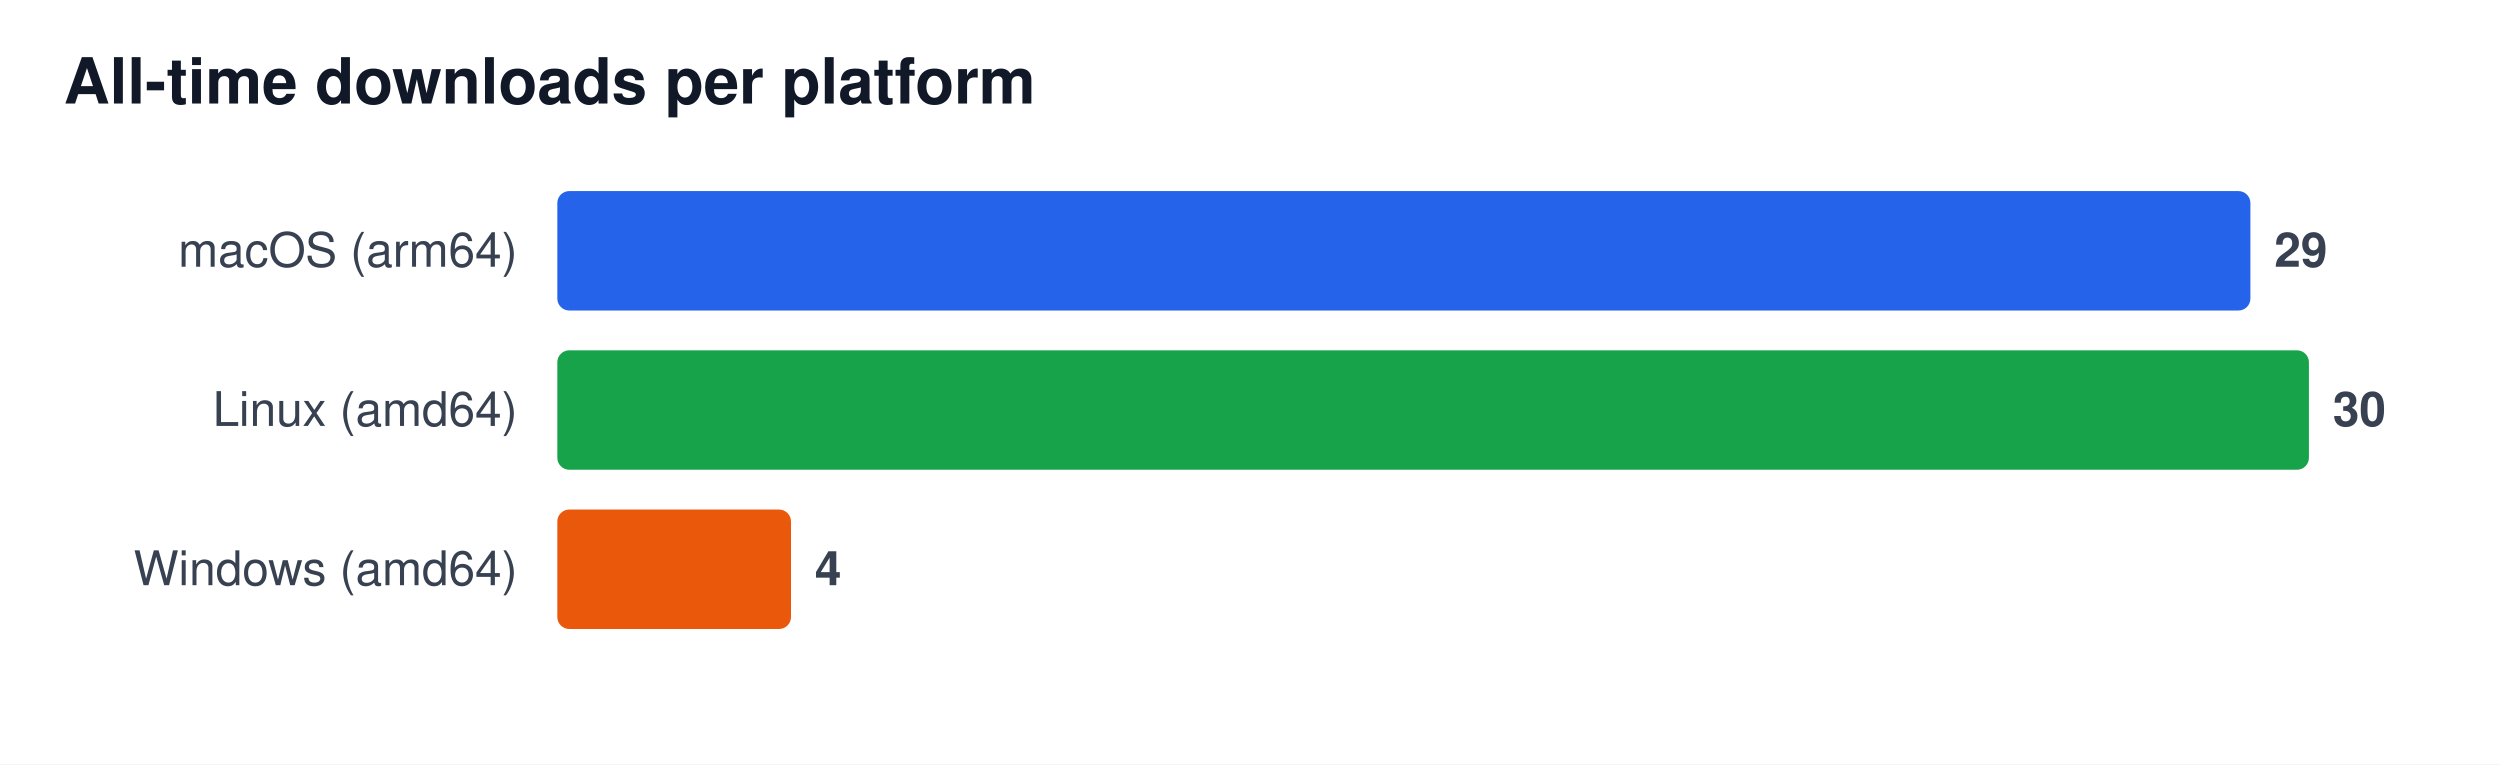
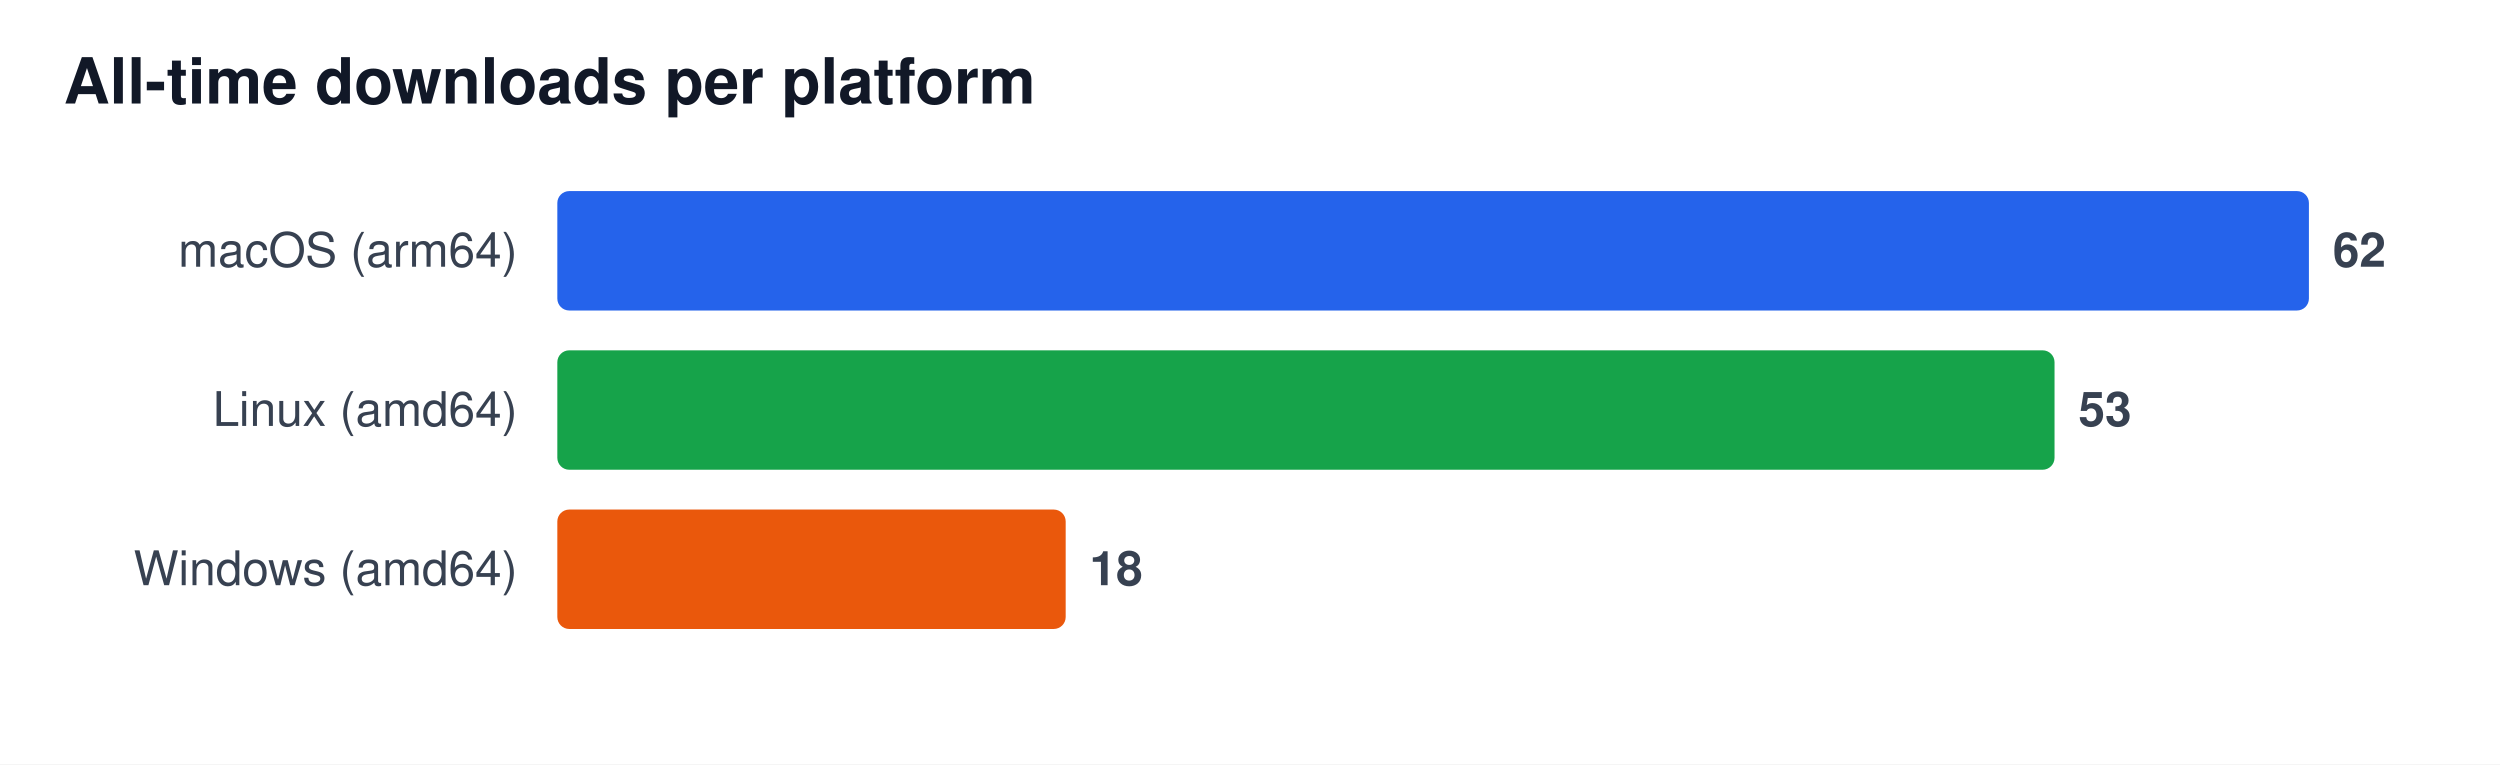
<svg xmlns="http://www.w3.org/2000/svg" width="628" height="192" viewBox="0 0 628 192" font-family="Segoe UI, Helvetica, Arial, sans-serif" role="img" aria-label="All-time downloads per platform">
  <rect width="628" height="192" fill="#ffffff" />
  <text x="16" y="26" font-size="16" font-weight="600" fill="#111827">All-time downloads per platform</text>
  <text x="130" y="67" font-size="12" fill="#374151" text-anchor="end">macOS (arm64)</text>
-   <rect x="140" y="48" width="425.3" height="30" rx="3" fill="#2563eb" />
-   <text x="571.3" y="67" font-size="12" font-weight="600" fill="#374151">29</text>
+   <rect x="140" y="48" width="440.0" height="30" rx="3" fill="#2563eb" />
+   <text x="586.0" y="67" font-size="12" font-weight="600" fill="#374151">62</text>
  <text x="130" y="107" font-size="12" fill="#374151" text-anchor="end">Linux (amd64)</text>
-   <rect x="140" y="88" width="440.0" height="30" rx="3" fill="#16a34a" />
-   <text x="586.0" y="107" font-size="12" font-weight="600" fill="#374151">30</text>
+   <rect x="140" y="88" width="376.1" height="30" rx="3" fill="#16a34a" />
+   <text x="522.1" y="107" font-size="12" font-weight="600" fill="#374151">53</text>
  <text x="130" y="147" font-size="12" fill="#374151" text-anchor="end">Windows (amd64)</text>
-   <rect x="140" y="128" width="58.7" height="30" rx="3" fill="#ea580c" />
-   <text x="204.7" y="147" font-size="12" font-weight="600" fill="#374151">4</text>
+   <rect x="140" y="128" width="127.7" height="30" rx="3" fill="#ea580c" />
+   <text x="273.7" y="147" font-size="12" font-weight="600" fill="#374151">18</text>
</svg>
